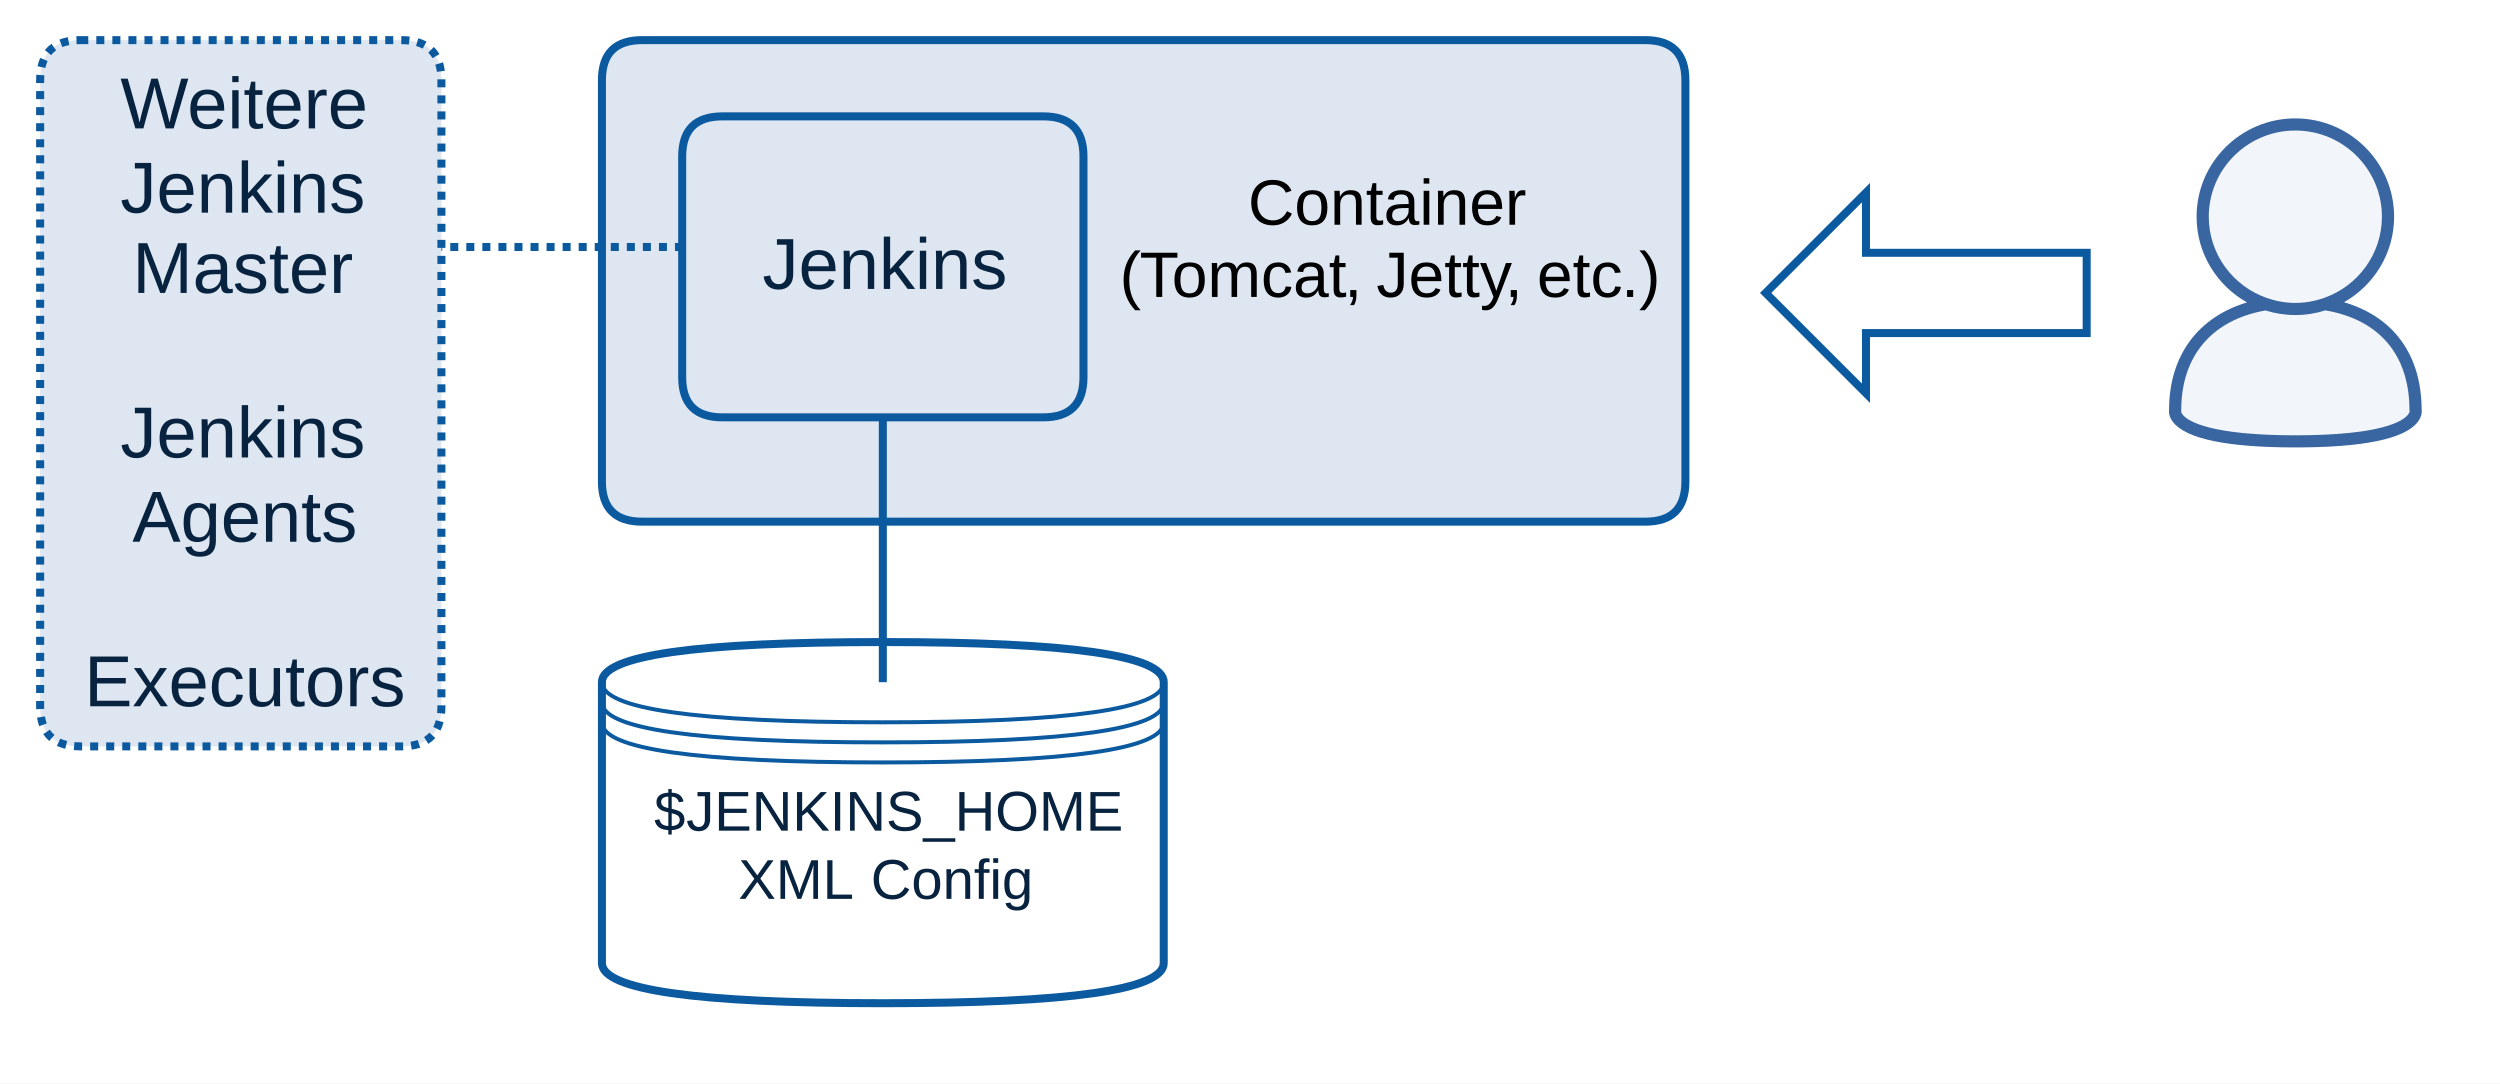
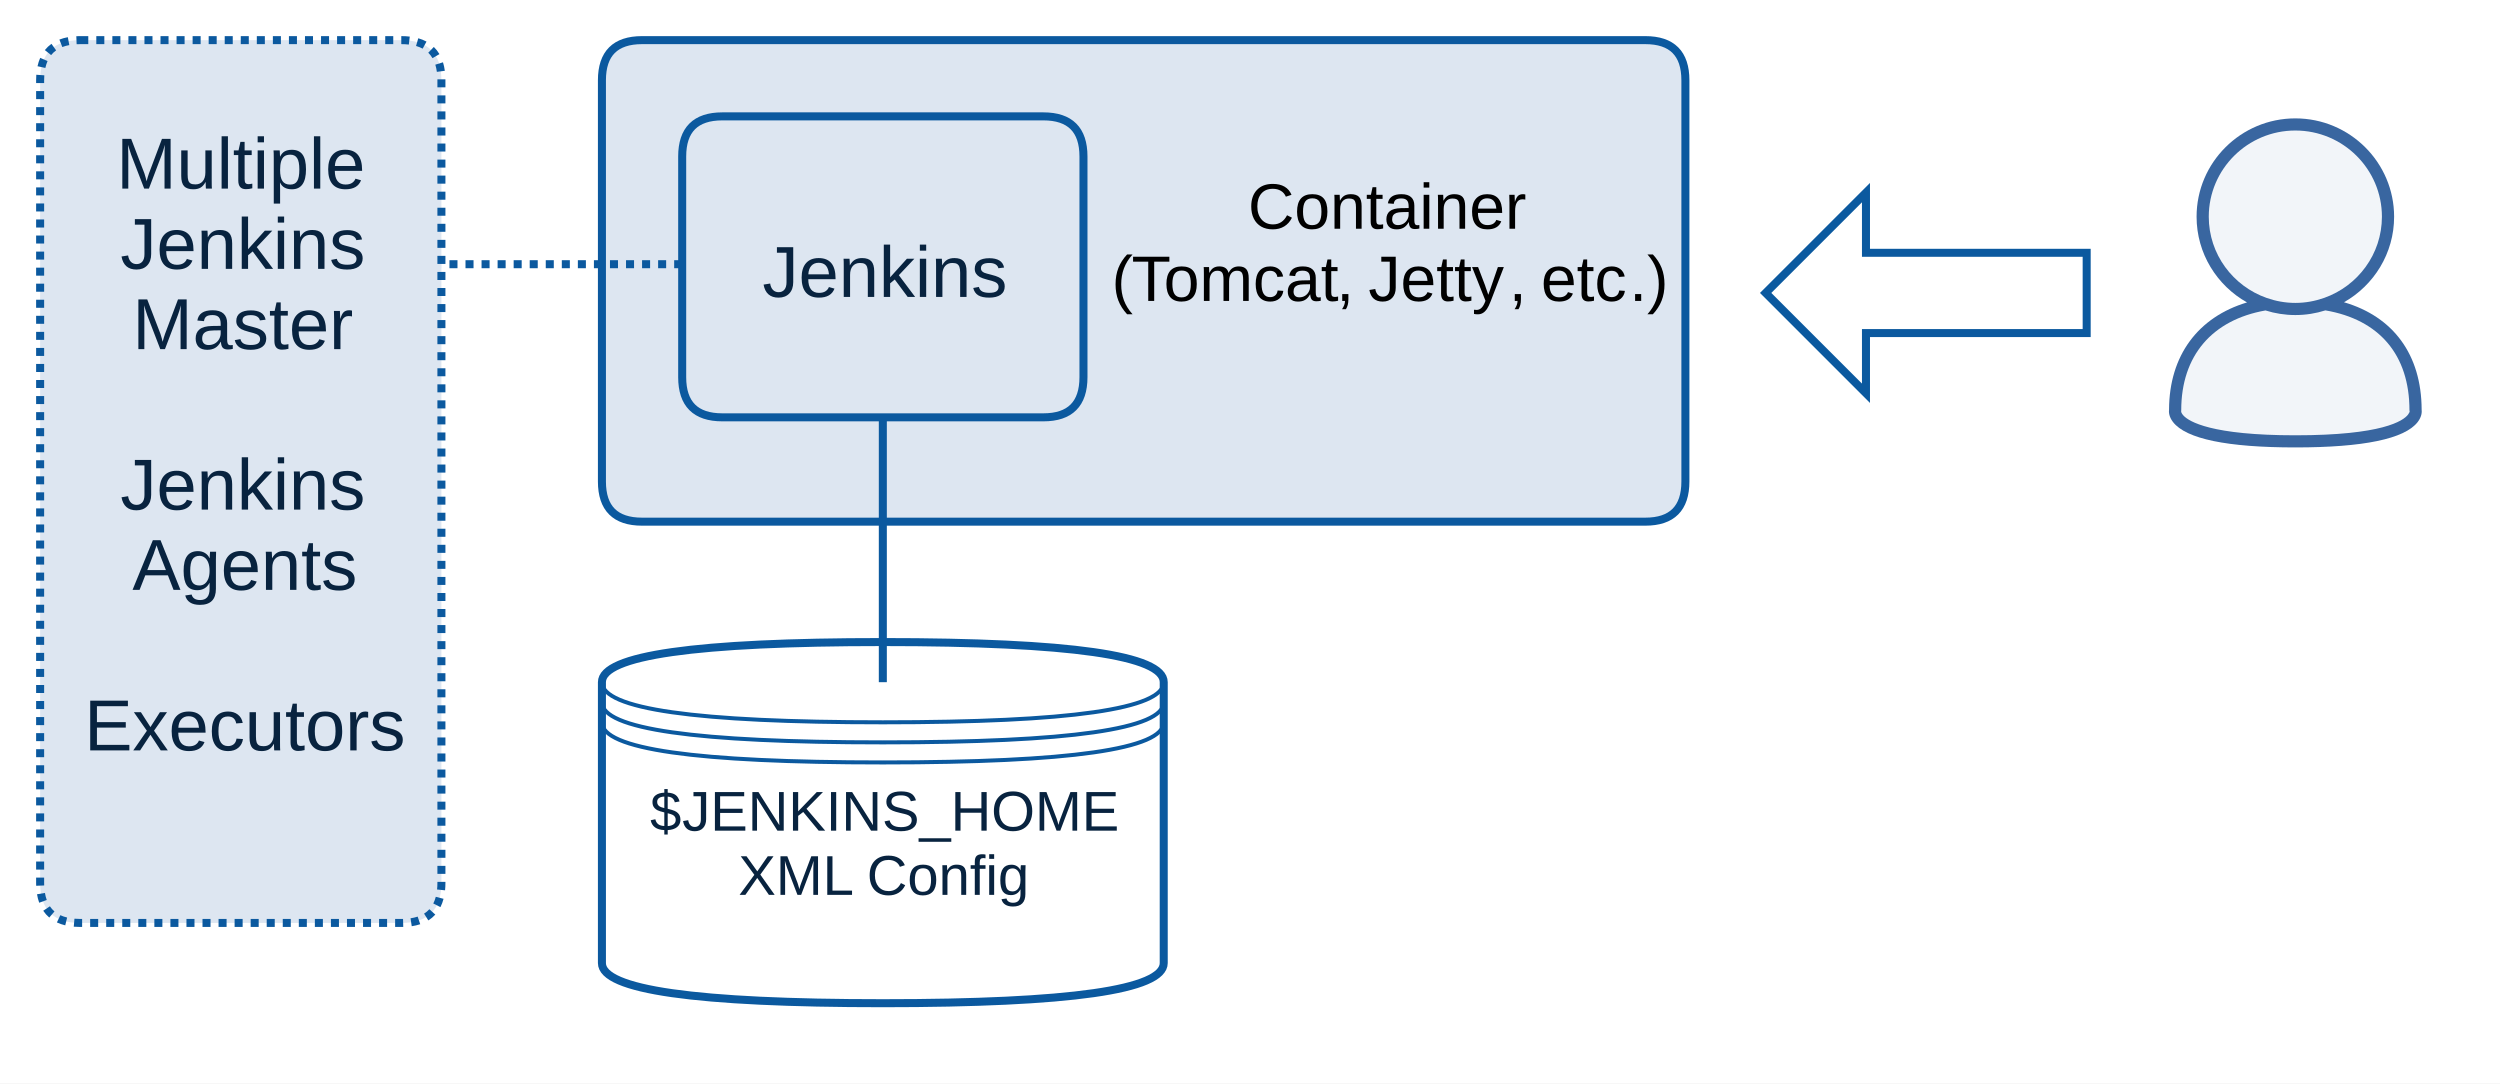
<svg xmlns="http://www.w3.org/2000/svg" xmlns:html="http://www.w3.org/1999/xhtml" version="1.1" width="623" height="270">
  <html:style />
  <defs />
  <g transform="translate(0,0)">
    <g>
      <rect fill="#FFFFFF" stroke="none" x="0" y="0" width="623" height="270" />
    </g>
    <g transform="translate(0,0) matrix(1,0,0,1,150,10)">
      <g>
        <g transform="translate(0,0) scale(2.7,1.2)">
          <g>
            <path fill="none" stroke="none" d="M 10 0 L 90 0 Q 100 0 100 10 L 100 90 Q 100 100 90 100 L 10 100 Q 0 100 0 90 L 0 10 Q 0 0 10 0 Z" />
            <g transform="scale(0.3703704,0.8333333)">
              <path fill="#DDE6F1" stroke="none" d="M 10 0 L 260 0 Q 270 0 270 10 L 270 110 Q 270 120 260 120 L 10 120 Q 0 120 0 110 L 0 10 Q 0 0 10 0 Z" />
              <path fill="none" stroke="#0B599F" d="M 10 0 M 10 0 L 260 0 Q 270 0 270 10 L 270 110 Q 270 120 260 120 L 10 120 Q 0 120 0 110 L 0 10 Q 0 0 10 0 Z" stroke-miterlimit="10" stroke-width="2" />
            </g>
          </g>
        </g>
      </g>
    </g>
    <g transform="translate(0.5,0.5) matrix(1,0,0,1,540,29)">
      <g>
        <g transform="translate(0,0) scale(1.012829,1.008362) translate(-0.0001780171,0)">
          <g>
            <g>
              <path fill="#3966A0" stroke="rgb(0,0,0)" d="M 62.176 71.979 C 62.134 58.362 55.184 48.994 43.067 45.44 C 50.425 41.258 55.403 33.353 55.403 24.302 C 55.402 10.901 44.501 0 31.101 0 C 17.702 0 6.8 10.901 6.8 24.302 C 6.8 33.385 11.812 41.314 19.212 45.484 C 7.176 49.108 0.07 58.58 0.026 71.98 C -0.045 72.514 -0.04 73.694 1 75.043 C 4.212 79.208 14.339 81.32 31.101 81.32 C 47.863 81.32 57.992 79.208 61.203 75.043 C 62.242 73.693 62.248 72.514 62.176 71.979 Z" stroke-opacity="0" stroke-miterlimit="10" />
            </g>
            <g>
              <path fill="#FFFFFF" stroke="rgb(0,0,0)" d="M 31.101 3 C 19.356 3 9.8 12.556 9.8 24.302 C 9.8 33.578 15.771 41.467 24.063 44.383 C 26.27 45.159 28.632 45.604 31.101 45.604 C 33.587 45.604 35.966 45.153 38.187 44.366 C 46.455 41.436 52.402 33.561 52.402 24.303 C 52.402 12.556 42.847 3 31.101 3 Z" opacity="0.93" stroke-opacity="0" stroke-miterlimit="10" />
            </g>
            <g>
              <path fill="#FFFFFF" stroke="rgb(0,0,0)" d="M 3.026 72.104 L 3.005 72.453 C 3.026 72.606 3.126 72.966 3.583 73.455 C 4.948 74.918 10.362 78.321 31.101 78.321 C 52.57 78.321 57.642 74.748 58.828 73.212 C 59.102 72.855 59.226 72.487 59.226 72.487 L 59.176 72.104 C 59.176 58.426 51.738 49.723 38.495 47.45 C 36.161 48.197 33.678 48.604 31.099 48.604 C 28.541 48.604 26.076 48.204 23.759 47.467 C 10.643 49.795 3.026 58.637 3.026 72.104 Z" opacity="0.93" stroke-opacity="0" stroke-miterlimit="10" />
            </g>
          </g>
        </g>
      </g>
    </g>
    <g transform="translate(0,0) matrix(1,0,0,1,150,170)">
      <g>
        <g transform="translate(0,0) scale(1.4,0.8)">
          <g>
            <g transform="scale(0.7142857,1.25)">
              <path fill="#FFFFFF" stroke="none" d="M 140 0 L 140 70 Q 140 80 70 80 Q 0 80 0 70 L 0 0 Q 0 -10 70 -10 Q 140 -10 140 0" />
              <path fill="none" stroke="#0B599F" d="M 140 0 M 140 0 L 140 70 Q 140 80 70 80 Q 0 80 0 70 L 0 0 Q 0 -10 70 -10 Q 140 -10 140 0" stroke-miterlimit="10" stroke-width="2" />
            </g>
          </g>
          <g>
            <g transform="scale(0.7142857,1.25)">
              <path fill="rgb(0,0,0)" stroke="none" d="M 0 0 Q 0 10 70 10 Q 140 10 140 0 M 0 5 Q 0 15 70 15 Q 140 15 140 5 M 0 10 Q 0 20 70 20 Q 140 20 140 10" fill-opacity="0" />
              <path fill="none" stroke="#0B599F" d="M 0 0 M 0 0 Q 0 10 70 10 Q 140 10 140 0 M 0 5 Q 0 15 70 15 Q 140 15 140 5 M 0 10 Q 0 20 70 20 Q 140 20 140 10" stroke-miterlimit="10" />
            </g>
          </g>
        </g>
      </g>
    </g>
    <g transform="matrix(1,0,0,1,161,194)">
-       <g transform="translate(172,102) matrix(1,0,0,1,0,0) translate(-172,-102)">
-         <g />
-       </g>
-       <g transform="translate(172,102) matrix(1,0,0,1,0,0) translate(-172,-102)">
-         <g />
-       </g>
-       <g transform="translate(172,102) matrix(1,0,0,1,0,0) translate(-172,-102)">
-         <g />
-       </g>
-       <g transform="translate(172,102) matrix(1,0,0,1,0,0) translate(-172,-102)">
-         <g />
-       </g>
-       <g transform="translate(172,102) matrix(1,0,0,1,0,0) translate(-172,-102)">
-         <g />
-         <text fill="rgb(8, 35, 63)" stroke="none" font-family="&quot;Arial&quot;" font-size="14px" font-style="normal" font-weight="normal" text-decoration="" line-height="16.5px" x="2" y="13">$</text>
-         <text fill="rgb(8, 35, 63)" stroke="none" font-family="&quot;Arial&quot;" font-size="14px" font-style="normal" font-weight="normal" text-decoration="" line-height="16.5px" x="10" y="13">JENKINS_HOME</text>
-       </g>
-       <g transform="translate(172,102) matrix(1,0,0,1,0,0) translate(-172,-102)">
-         <g />
-       </g>
-       <g transform="translate(172,102) matrix(1,0,0,1,0,0) translate(-172,-102)">
-         <g />
-       </g>
-       <g transform="translate(172,102) matrix(1,0,0,1,0,0) translate(-172,-102)">
-         <g />
-       </g>
-       <g transform="translate(172,102) matrix(1,0,0,1,0,0) translate(-172,-102)">
-         <g />
-         <text fill="rgb(8, 35, 63)" stroke="none" font-family="&quot;Arial&quot;" font-size="14px" font-style="normal" font-weight="normal" text-decoration="" line-height="16.5px" x="23" y="30">XML</text>
-         <text fill="rgb(8, 35, 63)" stroke="none" font-family="&quot;Arial&quot;" font-size="14px" font-style="normal" font-weight="normal" text-decoration="" line-height="16.5px" x="56" y="30">Config</text>
-       </g>
-       <g transform="translate(172,102) matrix(1,0,0,1,0,0) translate(-172,-102)">
+       <g transform="translate(72,64) matrix(1,0,0,1,0,0) translate(-72,-64)">
+         <g>
+           <rect fill="rgb(0,0,0)" stroke="none" x="0" y="0" width="119" height="33" fill-opacity="0" />
+         </g>
+       </g>
+       <g transform="translate(72,64) matrix(1,0,0,1,0,0) translate(-72,-64)">
+         <g>
+           <rect fill="rgb(0,0,0)" stroke="none" x="0" y="0" width="119" height="16" fill-opacity="0" />
+         </g>
+       </g>
+       <g transform="translate(72,64) matrix(1,0,0,1,0,0) translate(-72,-64)">
+         <g>
+           <rect fill="rgb(0,0,0)" stroke="none" x="1" y="0" width="117" height="14" fill-opacity="0" />
+         </g>
+       </g>
+       <g transform="translate(72,64) matrix(1,0,0,1,0,0) translate(-72,-64)">
+         <g>
+           <rect fill="rgb(0,0,0)" stroke="none" x="1" y="0" width="117" height="14" fill-opacity="0" />
+         </g>
+       </g>
+       <g transform="translate(72,64) matrix(1,0,0,1,0,0) translate(-72,-64)">
+         <g>
+           <rect fill="rgb(0,0,0)" stroke="none" x="1" y="0" width="117" height="15" fill-opacity="0" />
+         </g>
+         <text fill="rgb(8, 35, 63)" stroke="none" font-family="Arial" font-size="14px" font-style="normal" font-weight="normal" text-decoration="" line-height="16.5px" x="1" y="13">$</text>
+         <text fill="rgb(8, 35, 63)" stroke="none" font-family="Arial" font-size="14px" font-style="normal" font-weight="normal" text-decoration="" line-height="16.5px" x="9" y="13">JENKINS_HOME</text>
+       </g>
+       <g transform="translate(72,64) matrix(1,0,0,1,0,0) translate(-72,-64)">
+         <g>
+           <rect fill="rgb(0,0,0)" stroke="none" x="0" y="16" width="119" height="16" fill-opacity="0" />
+         </g>
+       </g>
+       <g transform="translate(72,64) matrix(1,0,0,1,0,0) translate(-72,-64)">
+         <g>
+           <rect fill="rgb(0,0,0)" stroke="none" x="23" y="16" width="74" height="14" fill-opacity="0" />
+         </g>
+       </g>
+       <g transform="translate(72,64) matrix(1,0,0,1,0,0) translate(-72,-64)">
+         <g>
+           <rect fill="rgb(0,0,0)" stroke="none" x="23" y="16" width="74" height="14" fill-opacity="0" />
+         </g>
+       </g>
+       <g transform="translate(72,64) matrix(1,0,0,1,0,0) translate(-72,-64)">
+         <g>
+           <rect fill="rgb(0,0,0)" stroke="none" x="23" y="16" width="74" height="15" fill-opacity="0" />
+         </g>
+         <text fill="rgb(8, 35, 63)" stroke="none" font-family="Arial" font-size="14px" font-style="normal" font-weight="normal" text-decoration="" line-height="16.5px" x="23" y="29">XML</text>
+         <text fill="rgb(8, 35, 63)" stroke="none" font-family="Arial" font-size="14px" font-style="normal" font-weight="normal" text-decoration="" line-height="16.5px" x="55" y="29">Config</text>
+       </g>
+       <g transform="translate(72,64) matrix(1,0,0,1,0,0) translate(-72,-64)">
        <g />
      </g>
    </g>
    <g transform="translate(0,0) matrix(1,0,0,1,170,29)">
      <g>
        <g transform="translate(0,0) scale(1,0.75)">
          <g>
            <path fill="none" stroke="none" d="M 10 0 L 90 0 Q 100 0 100 10 L 100 90 Q 100 100 90 100 L 10 100 Q 0 100 0 90 L 0 10 Q 0 0 10 0 Z" />
            <g transform="scale(1,1.333333)">
              <path fill="#DDE6F1" stroke="none" d="M 10 0 L 90 0 Q 100 0 100 10 L 100 65 Q 100 75 90 75 L 10 75 Q 0 75 0 65 L 0 10 Q 0 0 10 0 Z" />
              <path fill="none" stroke="#0B599F" d="M 10 0 M 10 0 L 90 0 Q 100 0 100 10 L 100 65 Q 100 75 90 75 L 10 75 Q 0 75 0 65 L 0 10 Q 0 0 10 0 Z" stroke-miterlimit="10" stroke-width="2" />
            </g>
          </g>
        </g>
      </g>
    </g>
-     <g transform="matrix(1,0,0,1,180,56)">
-       <g transform="translate(101,22) matrix(1,0,0,1,0,0) translate(-101,-22)">
+     <g transform="matrix(1,0,0,1,180,57)">
+       <g transform="translate(30,0) matrix(1,0,0,1,0,0) translate(-30,0)">
+         <g>
+           <rect fill="rgb(0,0,0)" stroke="none" x="0" y="0" width="81" height="20" fill-opacity="0" />
+         </g>
+       </g>
+       <g transform="translate(30,0) matrix(1,0,0,1,0,0) translate(-30,0)">
+         <g>
+           <rect fill="rgb(0,0,0)" stroke="none" x="0" y="0" width="81" height="20" fill-opacity="0" />
+         </g>
+       </g>
+       <g transform="translate(30,0) matrix(1,0,0,1,0,0) translate(-30,0)">
+         <g>
+           <rect fill="rgb(0,0,0)" stroke="none" x="10" y="0" width="61" height="14" fill-opacity="0" />
+         </g>
+       </g>
+       <g transform="translate(30,0) matrix(1,0,0,1,0,0) translate(-30,0)">
+         <g>
+           <rect fill="rgb(0,0,0)" stroke="none" x="10" y="0" width="61" height="14" fill-opacity="0" />
+         </g>
+       </g>
+       <g transform="translate(30,0) matrix(1,0,0,1,0,0) translate(-30,0)">
+         <g>
+           <rect fill="rgb(0,0,0)" stroke="none" x="10" y="0" width="61" height="20" fill-opacity="0" />
+         </g>
+         <text fill="rgb(8, 35, 63)" stroke="none" font-family="Arial" font-size="18px" font-style="normal" font-weight="normal" text-decoration="" line-height="20.5px" x="10" y="17">Jenkins</text>
+       </g>
+       <g transform="translate(30,0) matrix(1,0,0,1,0,0) translate(-30,0)">
        <g />
      </g>
-       <g transform="translate(101,22) matrix(1,0,0,1,0,0) translate(-101,-22)">
-         <g />
-       </g>
-       <g transform="translate(101,22) matrix(1,0,0,1,0,0) translate(-101,-22)">
-         <g />
-       </g>
-       <g transform="translate(101,22) matrix(1,0,0,1,0,0) translate(-101,-22)">
-         <g />
-       </g>
-       <g transform="translate(101,22) matrix(1,0,0,1,0,0) translate(-101,-22)">
-         <g />
-         <text fill="rgb(8, 35, 63)" stroke="none" font-family="&quot;Arial&quot;" font-size="18px" font-style="normal" font-weight="normal" text-decoration="" line-height="20.5px" x="10" y="16">Jenkins</text>
-       </g>
-       <g transform="translate(101,22) matrix(1,0,0,1,0,0) translate(-101,-22)">
-         <g />
-       </g>
-     </g>
-     <g transform="matrix(1,0,0,1,272,41)">
-       <g transform="translate(190,150) matrix(1,0,0,1,0,0) translate(-190,-150)">
-         <g />
-       </g>
-       <g transform="translate(190,150) matrix(1,0,0,1,0,0) translate(-190,-150)">
-         <g />
-       </g>
-       <g transform="translate(190,150) matrix(1,0,0,1,0,0) translate(-190,-150)">
-         <g />
-         <text fill="rgb(0, 0, 0)" stroke="none" font-family="&quot;Arial&quot;" font-size="16px" font-style="normal" font-weight="normal" text-decoration="" line-height="18.5px" x="39" y="15">Container</text>
-       </g>
-       <g transform="translate(190,150) matrix(1,0,0,1,0,0) translate(-190,-150)">
-         <g />
-       </g>
-       <g transform="translate(190,150) matrix(1,0,0,1,0,0) translate(-190,-150)">
-         <g />
-         <text fill="rgb(0, 0, 0)" stroke="none" font-family="&quot;Arial&quot;" font-size="16px" font-style="normal" font-weight="normal" text-decoration="" line-height="18.5px" x="7" y="33">(</text>
-         <text fill="rgb(0, 0, 0)" stroke="none" font-family="&quot;Arial&quot;" font-size="16px" font-style="normal" font-weight="normal" text-decoration="" line-height="18.5px" x="12" y="33">Tomcat</text>
-         <text fill="rgb(0, 0, 0)" stroke="none" font-family="&quot;Arial&quot;" font-size="16px" font-style="normal" font-weight="normal" text-decoration="" line-height="18.5px" x="63" y="33">,</text>
-         <text fill="rgb(0, 0, 0)" stroke="none" font-family="&quot;Arial&quot;" font-size="16px" font-style="normal" font-weight="normal" text-decoration="" line-height="18.5px" x="71" y="33">Jetty</text>
-         <text fill="rgb(0, 0, 0)" stroke="none" font-family="&quot;Arial&quot;" font-size="16px" font-style="normal" font-weight="normal" text-decoration="" line-height="18.5px" x="103" y="33">,</text>
-         <text fill="rgb(0, 0, 0)" stroke="none" font-family="&quot;Arial&quot;" font-size="16px" font-style="normal" font-weight="normal" text-decoration="" line-height="18.5px" x="111" y="33">etc</text>
-         <text fill="rgb(0, 0, 0)" stroke="none" font-family="&quot;Arial&quot;" font-size="16px" font-style="normal" font-weight="normal" text-decoration="" line-height="18.5px" x="132" y="33">.)</text>
-       </g>
-       <g transform="translate(190,150) matrix(1,0,0,1,0,0) translate(-190,-150)">
-         <g />
-       </g>
-       <g transform="translate(190,150) matrix(1,0,0,1,0,0) translate(-190,-150)">
-         <g />
-       </g>
-       <g transform="translate(190,150) matrix(1,0,0,1,0,0) translate(-190,-150)">
-         <g />
+     </g>
+     <g transform="matrix(1,0,0,1,272,42)">
+       <g transform="translate(188,144) matrix(1,0,0,1,0,0) translate(-188,-144)">
+         <g>
+           <rect fill="rgb(0,0,0)" stroke="none" x="0" y="0" width="147" height="51" fill-opacity="0" />
+         </g>
+       </g>
+       <g transform="translate(188,144) matrix(1,0,0,1,0,0) translate(-188,-144)">
+         <g>
+           <rect fill="rgb(0,0,0)" stroke="none" x="0" y="0" width="147" height="18" fill-opacity="0" />
+         </g>
+       </g>
+       <g transform="translate(188,144) matrix(1,0,0,1,0,0) translate(-188,-144)">
+         <g>
+           <rect fill="rgb(0,0,0)" stroke="none" x="39" y="0" width="69" height="18" fill-opacity="0" />
+         </g>
+         <text fill="rgb(0, 0, 0)" stroke="none" font-family="Arial" font-size="16px" font-style="normal" font-weight="normal" text-decoration="" line-height="18.5px" x="39" y="15">Container</text>
+       </g>
+       <g transform="translate(188,144) matrix(1,0,0,1,0,0) translate(-188,-144)">
+         <g>
+           <rect fill="rgb(0,0,0)" stroke="none" x="0" y="18" width="147" height="18" fill-opacity="0" />
+         </g>
+       </g>
+       <g transform="translate(188,144) matrix(1,0,0,1,0,0) translate(-188,-144)">
+         <g>
+           <rect fill="rgb(0,0,0)" stroke="none" x="5" y="18" width="138" height="18" fill-opacity="0" />
+         </g>
+         <text fill="rgb(0, 0, 0)" stroke="none" font-family="Arial" font-size="16px" font-style="normal" font-weight="normal" text-decoration="" line-height="18.5px" x="5" y="33">(</text>
+         <text fill="rgb(0, 0, 0)" stroke="none" font-family="Arial" font-size="16px" font-style="normal" font-weight="normal" text-decoration="" line-height="18.5px" x="10" y="33">Tomcat</text>
+         <text fill="rgb(0, 0, 0)" stroke="none" font-family="Arial" font-size="16px" font-style="normal" font-weight="normal" text-decoration="" line-height="18.5px" x="61" y="33">,</text>
+         <text fill="rgb(0, 0, 0)" stroke="none" font-family="Arial" font-size="16px" font-style="normal" font-weight="normal" text-decoration="" line-height="18.5px" x="69" y="33">Jetty</text>
+         <text fill="rgb(0, 0, 0)" stroke="none" font-family="Arial" font-size="16px" font-style="normal" font-weight="normal" text-decoration="" line-height="18.5px" x="104" y="33">,</text>
+         <text fill="rgb(0, 0, 0)" stroke="none" font-family="Arial" font-size="16px" font-style="normal" font-weight="normal" text-decoration="" line-height="18.5px" x="112" y="33">etc</text>
+         <text fill="rgb(0, 0, 0)" stroke="none" font-family="Arial" font-size="16px" font-style="normal" font-weight="normal" text-decoration="" line-height="18.5px" x="134" y="33">.)</text>
+       </g>
+       <g transform="translate(188,144) matrix(1,0,0,1,0,0) translate(-188,-144)">
+         <g>
+           <rect fill="rgb(0,0,0)" stroke="none" x="0" y="36" width="147" height="14" fill-opacity="0" />
+         </g>
+       </g>
+       <g transform="translate(188,144) matrix(1,0,0,1,0,0) translate(-188,-144)">
+         <g>
+           <rect fill="rgb(0,0,0)" stroke="none" x="72" y="36" width="4" height="14" fill-opacity="0" />
+         </g>
+       </g>
+       <g transform="translate(188,144) matrix(1,0,0,1,0,0) translate(-188,-144)">
+         <g>
+           <rect fill="rgb(0,0,0)" stroke="none" x="72" y="36" width="4" height="14" fill-opacity="0" />
+         </g>
      </g>
    </g>
    <g transform="translate(0,0) matrix(1,0,0,1,440,48)">
      <g>
        <g transform="translate(0,0) scale(0.8,0.5)">
          <g>
            <g transform="scale(1.25,2)">
              <path fill="#FFFFFF" stroke="none" d="M 0 25 L 25 0 L 25 15 L 80 15 L 80 35 L 25 35 L 25 50 L 0 25 Z" />
              <path fill="none" stroke="#0B599F" d="M 0 25 M 0 25 L 25 0 L 25 15 L 80 15 L 80 35 L 25 35 L 25 50 L 0 25 Z" stroke-miterlimit="10" stroke-width="2" />
            </g>
          </g>
        </g>
      </g>
    </g>
    <g transform="matrix(1,0,0,1,215.5,99.5)">
      <g transform="translate(0,0)">
        <g transform="translate(-219,-103) translate(3.5,3.5) matrix(1,0,0,1,0,0)">
          <g>
            <path fill="none" stroke="#0B599F" d="M 220 104 L 220 170" stroke-miterlimit="10" stroke-width="2" />
          </g>
        </g>
      </g>
    </g>
    <g transform="translate(0,0) matrix(1,0,0,1,10,10)">
      <g>
-         <g transform="translate(0,0) scale(1,1.76)">
+         <g transform="translate(0,0) scale(1,2.2)">
          <g>
            <path fill="none" stroke="none" d="M 10 0 L 90 0 Q 100 0 100 10 L 100 90 Q 100 100 90 100 L 10 100 Q 0 100 0 90 L 0 10 Q 0 0 10 0 Z" />
-             <g transform="scale(1,0.5681818)">
-               <path fill="#DDE6F1" stroke="none" d="M 10 0 L 90 0 Q 100 0 100 10 L 100 166 Q 100 176 90 176 L 10 176 Q 0 176 0 166 L 0 10 Q 0 0 10 0 Z" />
-               <path fill="none" stroke="#0B599F" d="M 10 0 M 10 0 L 12 0 M 12 0 M 14 0 L 16 0 M 16 0 M 18 0 L 20 0 M 20 0 M 22 0 L 24 0 M 24 0 M 26 0 L 28 0 M 28 0 M 30 0 L 32 0 M 32 0 M 34 0 L 36 0 M 36 0 M 38 0 L 40 0 M 40 0 M 42 0 L 44 0 M 44 0 M 46 0 L 48 0 M 48 0 M 50 0 L 52 0 M 52 0 M 54 0 L 56 0 M 56 0 M 58 0 L 60 0 M 60 0 M 62 0 L 64 0 M 64 0 M 66 0 L 68 0 M 68 0 M 70 0 L 72 0 M 72 0 M 74 0 L 76 0 M 76 0 M 78 0 L 80 0 M 80 0 M 82 0 L 84 0 M 84 0 M 86 0 L 88 0 M 88 0 M 90 0 L 90 0 Q 91.053 0 91.996 0.111 M 91.996 0.111 M 93.956 0.495 Q 94.966 0.785 95.807 1.242 M 95.807 1.242 M 97.417 2.419 Q 98.128 3.107 98.644 3.99 M 98.644 3.99 M 99.438 5.821 Q 99.72 6.727 99.86 7.774 M 99.86 7.774 M 99.999 9.768 Q 100 9.883 100 10 L 100 11.768 M 100 11.768 M 100 13.768 L 100 15.768 M 100 15.768 M 100 17.768 L 100 19.768 M 100 19.768 M 100 21.768 L 100 23.768 M 100 23.768 M 100 25.768 L 100 27.768 M 100 27.768 M 100 29.768 L 100 31.768 M 100 31.768 M 100 33.768 L 100 35.768 M 100 35.768 M 100 37.768 L 100 39.768 M 100 39.768 M 100 41.768 L 100 43.768 M 100 43.768 M 100 45.768 L 100 47.768 M 100 47.768 M 100 49.768 L 100 51.768 M 100 51.768 M 100 53.768 L 100 55.768 M 100 55.768 M 100 57.768 L 100 59.768 M 100 59.768 M 100 61.768 L 100 63.768 M 100 63.768 M 100 65.768 L 100 67.768 M 100 67.768 M 100 69.768 L 100 71.768 M 100 71.768 M 100 73.768 L 100 75.768 M 100 75.768 M 100 77.768 L 100 79.768 M 100 79.768 M 100 81.768 L 100 83.768 M 100 83.768 M 100 85.768 L 100 87.768 M 100 87.768 M 100 89.768 L 100 91.768 M 100 91.768 M 100 93.768 L 100 95.768 M 100 95.768 M 100 97.768 L 100 99.768 M 100 99.768 M 100 101.768 L 100 103.768 M 100 103.768 M 100 105.768 L 100 107.768 M 100 107.768 M 100 109.768 L 100 111.768 M 100 111.768 M 100 113.768 L 100 115.768 M 100 115.768 M 100 117.768 L 100 119.768 M 100 119.768 M 100 121.768 L 100 123.768 M 100 123.768 M 100 125.768 L 100 127.768 M 100 127.768 M 100 129.768 L 100 131.768 M 100 131.768 M 100 133.768 L 100 135.768 M 100 135.768 M 100 137.768 L 100 139.768 M 100 139.768 M 100 141.768 L 100 143.768 M 100 143.768 M 100 145.768 L 100 147.768 M 100 147.768 M 100 149.768 L 100 151.768 M 100 151.768 M 100 153.768 L 100 155.768 M 100 155.768 M 100 157.768 L 100 159.768 M 100 159.768 M 100 161.768 L 100 163.768 M 100 163.768 M 100 165.768 L 100 166 Q 100 166.925 99.914 167.765 M 99.914 167.765 M 99.566 169.732 Q 99.298 170.75 98.866 171.602 M 98.866 171.602 M 97.74 173.248 Q 97.073 173.984 96.208 174.524 M 96.208 174.524 M 94.4 175.367 Q 93.5 175.669 92.456 175.827 M 92.456 175.827 M 90.464 175.994 Q 90.235 176 90 176 L 88.465 176 M 88.465 176 M 86.465 176 L 84.465 176 M 84.465 176 M 82.465 176 L 80.465 176 M 80.465 176 M 78.465 176 L 76.465 176 M 76.465 176 M 74.465 176 L 72.465 176 M 72.465 176 M 70.465 176 L 68.465 176 M 68.465 176 M 66.465 176 L 64.465 176 M 64.465 176 M 62.465 176 L 60.465 176 M 60.465 176 M 58.465 176 L 56.465 176 M 56.465 176 M 54.465 176 L 52.465 176 M 52.465 176 M 50.465 176 L 48.465 176 M 48.465 176 M 46.465 176 L 44.465 176 M 44.465 176 M 42.465 176 L 40.465 176 M 40.465 176 M 38.465 176 L 36.465 176 M 36.465 176 M 34.465 176 L 32.465 176 M 32.465 176 M 30.465 176 L 28.465 176 M 28.465 176 M 26.465 176 L 24.465 176 M 24.465 176 M 22.465 176 L 20.465 176 M 20.465 176 M 18.465 176 L 16.465 176 M 16.465 176 M 14.465 176 L 12.465 176 M 12.465 176 M 10.465 176 L 10 176 Q 9.201 176 8.466 175.936 M 8.466 175.936 M 6.493 175.623 Q 5.469 175.376 4.607 174.968 M 4.607 174.968 M 2.927 173.893 Q 2.166 173.247 1.602 172.404 M 1.602 172.404 M 0.71 170.619 Q 0.386 169.726 0.21 168.685 M 0.21 168.685 M 0.013 166.697 Q 0 166.355 0 166 L 0 164.697 M 0 164.697 M 0 162.697 L 0 160.697 M 0 160.697 M 0 158.697 L 0 156.697 M 0 156.697 M 0 154.697 L 0 152.697 M 0 152.697 M 0 150.697 L 0 148.697 M 0 148.697 M 0 146.697 L 0 144.697 M 0 144.697 M 0 142.697 L 0 140.697 M 0 140.697 M 0 138.697 L 0 136.697 M 0 136.697 M 0 134.697 L 0 132.697 M 0 132.697 M 0 130.697 L 0 128.697 M 0 128.697 M 0 126.697 L 0 124.697 M 0 124.697 M 0 122.697 L 0 120.697 M 0 120.697 M 0 118.697 L 0 116.697 M 0 116.697 M 0 114.697 L 0 112.697 M 0 112.697 M 0 110.697 L 0 108.697 M 0 108.697 M 0 106.697 L 0 104.697 M 0 104.697 M 0 102.697 L 0 100.697 M 0 100.697 M 0 98.697 L 0 96.697 M 0 96.697 M 0 94.697 L 0 92.697 M 0 92.697 M 0 90.697 L 0 88.697 M 0 88.697 M 0 86.697 L 0 84.697 M 0 84.697 M 0 82.697 L 0 80.697 M 0 80.697 M 0 78.697 L 0 76.697 M 0 76.697 M 0 74.697 L 0 72.697 M 0 72.697 M 0 70.697 L 0 68.697 M 0 68.697 M 0 66.697 L 0 64.697 M 0 64.697 M 0 62.697 L 0 60.697 M 0 60.697 M 0 58.697 L 0 56.697 M 0 56.697 M 0 54.697 L 0 52.697 M 0 52.697 M 0 50.697 L 0 48.697 M 0 48.697 M 0 46.697 L 0 44.697 M 0 44.697 M 0 42.697 L 0 40.697 M 0 40.697 M 0 38.697 L 0 36.697 M 0 36.697 M 0 34.697 L 0 32.697 M 0 32.697 M 0 30.697 L 0 28.697 M 0 28.697 M 0 26.697 L 0 24.697 M 0 24.697 M 0 22.697 L 0 20.697 M 0 20.697 M 0 18.697 L 0 16.697 M 0 16.697 M 0 14.697 L 0 12.697 M 0 12.697 M 0 10.697 L 0 10 Q 0 9.326 0.045 8.698 M 0.045 8.698 M 0.325 6.719 Q 0.551 5.69 0.936 4.818 M 0.936 4.818 M 1.959 3.106 Q 2.583 2.321 3.405 1.734 M 3.405 1.734 M 5.164 0.792 Q 6.049 0.445 7.086 0.25 M 7.086 0.25 M 9.071 0.023 Q 9.524 0 10 0 Z" stroke-miterlimit="10" stroke-width="2" />
-             </g>
-           </g>
-         </g>
-       </g>
-     </g>
-     <g transform="matrix(1,0,0,1,20,16)">
-       <g transform="translate(262,1274) matrix(1,0,0,1,0,0) translate(-262,-1274)">
+             <g transform="scale(1,0.4545455)">
+               <path fill="#DDE6F1" stroke="none" d="M 10 0 L 90 0 Q 100 0 100 10 L 100 210 Q 100 220 90 220 L 10 220 Q 0 220 0 210 L 0 10 Q 0 0 10 0 Z" />
+               <path fill="none" stroke="#0B599F" d="M 10 0 M 10 0 L 12 0 M 12 0 M 14 0 L 16 0 M 16 0 M 18 0 L 20 0 M 20 0 M 22 0 L 24 0 M 24 0 M 26 0 L 28 0 M 28 0 M 30 0 L 32 0 M 32 0 M 34 0 L 36 0 M 36 0 M 38 0 L 40 0 M 40 0 M 42 0 L 44 0 M 44 0 M 46 0 L 48 0 M 48 0 M 50 0 L 52 0 M 52 0 M 54 0 L 56 0 M 56 0 M 58 0 L 60 0 M 60 0 M 62 0 L 64 0 M 64 0 M 66 0 L 68 0 M 68 0 M 70 0 L 72 0 M 72 0 M 74 0 L 76 0 M 76 0 M 78 0 L 80 0 M 80 0 M 82 0 L 84 0 M 84 0 M 86 0 L 88 0 M 88 0 M 90 0 L 90 0 Q 91.053 0 91.996 0.111 M 91.996 0.111 M 93.956 0.495 Q 94.966 0.785 95.807 1.242 M 95.807 1.242 M 97.417 2.419 Q 98.128 3.107 98.644 3.99 M 98.644 3.99 M 99.438 5.821 Q 99.72 6.727 99.86 7.774 M 99.86 7.774 M 99.999 9.768 Q 100 9.883 100 10 L 100 11.768 M 100 11.768 M 100 13.768 L 100 15.768 M 100 15.768 M 100 17.768 L 100 19.768 M 100 19.768 M 100 21.768 L 100 23.768 M 100 23.768 M 100 25.768 L 100 27.768 M 100 27.768 M 100 29.768 L 100 31.768 M 100 31.768 M 100 33.768 L 100 35.768 M 100 35.768 M 100 37.768 L 100 39.768 M 100 39.768 M 100 41.768 L 100 43.768 M 100 43.768 M 100 45.768 L 100 47.768 M 100 47.768 M 100 49.768 L 100 51.768 M 100 51.768 M 100 53.768 L 100 55.768 M 100 55.768 M 100 57.768 L 100 59.768 M 100 59.768 M 100 61.768 L 100 63.768 M 100 63.768 M 100 65.768 L 100 67.768 M 100 67.768 M 100 69.768 L 100 71.768 M 100 71.768 M 100 73.768 L 100 75.768 M 100 75.768 M 100 77.768 L 100 79.768 M 100 79.768 M 100 81.768 L 100 83.768 M 100 83.768 M 100 85.768 L 100 87.768 M 100 87.768 M 100 89.768 L 100 91.768 M 100 91.768 M 100 93.768 L 100 95.768 M 100 95.768 M 100 97.768 L 100 99.768 M 100 99.768 M 100 101.768 L 100 103.768 M 100 103.768 M 100 105.768 L 100 107.768 M 100 107.768 M 100 109.768 L 100 111.768 M 100 111.768 M 100 113.768 L 100 115.768 M 100 115.768 M 100 117.768 L 100 119.768 M 100 119.768 M 100 121.768 L 100 123.768 M 100 123.768 M 100 125.768 L 100 127.768 M 100 127.768 M 100 129.768 L 100 131.768 M 100 131.768 M 100 133.768 L 100 135.768 M 100 135.768 M 100 137.768 L 100 139.768 M 100 139.768 M 100 141.768 L 100 143.768 M 100 143.768 M 100 145.768 L 100 147.768 M 100 147.768 M 100 149.768 L 100 151.768 M 100 151.768 M 100 153.768 L 100 155.768 M 100 155.768 M 100 157.768 L 100 159.768 M 100 159.768 M 100 161.768 L 100 163.768 M 100 163.768 M 100 165.768 L 100 167.768 M 100 167.768 M 100 169.768 L 100 171.768 M 100 171.768 M 100 173.768 L 100 175.768 M 100 175.768 M 100 177.768 L 100 179.768 M 100 179.768 M 100 181.768 L 100 183.768 M 100 183.768 M 100 185.768 L 100 187.768 M 100 187.768 M 100 189.768 L 100 191.768 M 100 191.768 M 100 193.768 L 100 195.768 M 100 195.768 M 100 197.768 L 100 199.768 M 100 199.768 M 100 201.768 L 100 203.768 M 100 203.768 M 100 205.768 L 100 207.768 M 100 207.768 M 100 209.768 L 100 210 Q 100 210.925 99.914 211.765 M 99.914 211.765 M 99.566 213.732 Q 99.298 214.75 98.866 215.602 M 98.866 215.602 M 97.74 217.248 Q 97.073 217.984 96.208 218.524 M 96.208 218.524 M 94.4 219.367 Q 93.5 219.669 92.456 219.827 M 92.456 219.827 M 90.464 219.994 Q 90.235 220 90 220 L 88.465 220 M 88.465 220 M 86.465 220 L 84.465 220 M 84.465 220 M 82.465 220 L 80.465 220 M 80.465 220 M 78.465 220 L 76.465 220 M 76.465 220 M 74.465 220 L 72.465 220 M 72.465 220 M 70.465 220 L 68.465 220 M 68.465 220 M 66.465 220 L 64.465 220 M 64.465 220 M 62.465 220 L 60.465 220 M 60.465 220 M 58.465 220 L 56.465 220 M 56.465 220 M 54.465 220 L 52.465 220 M 52.465 220 M 50.465 220 L 48.465 220 M 48.465 220 M 46.465 220 L 44.465 220 M 44.465 220 M 42.465 220 L 40.465 220 M 40.465 220 M 38.465 220 L 36.465 220 M 36.465 220 M 34.465 220 L 32.465 220 M 32.465 220 M 30.465 220 L 28.465 220 M 28.465 220 M 26.465 220 L 24.465 220 M 24.465 220 M 22.465 220 L 20.465 220 M 20.465 220 M 18.465 220 L 16.465 220 M 16.465 220 M 14.465 220 L 12.465 220 M 12.465 220 M 10.465 220 L 10 220 Q 9.201 220 8.466 219.936 M 8.466 219.936 M 6.493 219.623 Q 5.469 219.376 4.607 218.968 M 4.607 218.968 M 2.927 217.893 Q 2.166 217.247 1.602 216.404 M 1.602 216.404 M 0.71 214.619 Q 0.386 213.726 0.21 212.685 M 0.21 212.685 M 0.013 210.697 Q 0 210.355 0 210 L 0 208.697 M 0 208.697 M 0 206.697 L 0 204.697 M 0 204.697 M 0 202.697 L 0 200.697 M 0 200.697 M 0 198.697 L 0 196.697 M 0 196.697 M 0 194.697 L 0 192.697 M 0 192.697 M 0 190.697 L 0 188.697 M 0 188.697 M 0 186.697 L 0 184.697 M 0 184.697 M 0 182.697 L 0 180.697 M 0 180.697 M 0 178.697 L 0 176.697 M 0 176.697 M 0 174.697 L 0 172.697 M 0 172.697 M 0 170.697 L 0 168.697 M 0 168.697 M 0 166.697 L 0 164.697 M 0 164.697 M 0 162.697 L 0 160.697 M 0 160.697 M 0 158.697 L 0 156.697 M 0 156.697 M 0 154.697 L 0 152.697 M 0 152.697 M 0 150.697 L 0 148.697 M 0 148.697 M 0 146.697 L 0 144.697 M 0 144.697 M 0 142.697 L 0 140.697 M 0 140.697 M 0 138.697 L 0 136.697 M 0 136.697 M 0 134.697 L 0 132.697 M 0 132.697 M 0 130.697 L 0 128.697 M 0 128.697 M 0 126.697 L 0 124.697 M 0 124.697 M 0 122.697 L 0 120.697 M 0 120.697 M 0 118.697 L 0 116.697 M 0 116.697 M 0 114.697 L 0 112.697 M 0 112.697 M 0 110.697 L 0 108.697 M 0 108.697 M 0 106.697 L 0 104.697 M 0 104.697 M 0 102.697 L 0 100.697 M 0 100.697 M 0 98.697 L 0 96.697 M 0 96.697 M 0 94.697 L 0 92.697 M 0 92.697 M 0 90.697 L 0 88.697 M 0 88.697 M 0 86.697 L 0 84.697 M 0 84.697 M 0 82.697 L 0 80.697 M 0 80.697 M 0 78.697 L 0 76.697 M 0 76.697 M 0 74.697 L 0 72.697 M 0 72.697 M 0 70.697 L 0 68.697 M 0 68.697 M 0 66.697 L 0 64.697 M 0 64.697 M 0 62.697 L 0 60.697 M 0 60.697 M 0 58.697 L 0 56.697 M 0 56.697 M 0 54.697 L 0 52.697 M 0 52.697 M 0 50.697 L 0 48.697 M 0 48.697 M 0 46.697 L 0 44.697 M 0 44.697 M 0 42.697 L 0 40.697 M 0 40.697 M 0 38.697 L 0 36.697 M 0 36.697 M 0 34.697 L 0 32.697 M 0 32.697 M 0 30.697 L 0 28.697 M 0 28.697 M 0 26.697 L 0 24.697 M 0 24.697 M 0 22.697 L 0 20.697 M 0 20.697 M 0 18.697 L 0 16.697 M 0 16.697 M 0 14.697 L 0 12.697 M 0 12.697 M 0 10.697 L 0 10 Q 0 9.326 0.045 8.698 M 0.045 8.698 M 0.325 6.719 Q 0.551 5.69 0.936 4.818 M 0.936 4.818 M 1.959 3.106 Q 2.583 2.321 3.405 1.734 M 3.405 1.734 M 5.164 0.792 Q 6.049 0.445 7.086 0.25 M 7.086 0.25 M 9.071 0.023 Q 9.524 0 10 0 Z" stroke-miterlimit="10" stroke-width="2" />
+             </g>
+           </g>
+         </g>
+       </g>
+     </g>
+     <g transform="matrix(1,0,0,1,20,30)">
+       <g transform="translate(192,1200) matrix(1,0,0,1,0,0) translate(-192,-1200)">
+         <g>
+           <rect fill="rgb(0,0,0)" stroke="none" x="0" y="0" width="81" height="180" fill-opacity="0" />
+         </g>
+       </g>
+       <g transform="translate(192,1200) matrix(1,0,0,1,0,0) translate(-192,-1200)">
+         <g>
+           <rect fill="rgb(0,0,0)" stroke="none" x="0" y="0" width="81" height="60" fill-opacity="0" />
+         </g>
+       </g>
+       <g transform="translate(192,1200) matrix(1,0,0,1,0,0) translate(-192,-1200)">
+         <g>
+           <rect fill="rgb(0,0,0)" stroke="none" x="9" y="0" width="63" height="60" fill-opacity="0" />
+         </g>
+       </g>
+       <g transform="translate(192,1200) matrix(1,0,0,1,0,0) translate(-192,-1200)">
+         <g>
+           <rect fill="rgb(0,0,0)" stroke="none" x="9" y="0" width="63" height="60" fill-opacity="0" />
+         </g>
+         <text fill="rgb(8, 35, 63)" stroke="none" font-family="Arial" font-size="18px" font-style="normal" font-weight="normal" text-decoration="" line-height="20.5px" x="9" y="17">Multiple</text>
+         <text fill="rgb(8, 35, 63)" stroke="none" font-family="Arial" font-size="18px" font-style="normal" font-weight="normal" text-decoration="" line-height="20.5px" x="10" y="37">Jenkins</text>
+         <text fill="rgb(8, 35, 63)" stroke="none" font-family="Arial" font-size="18px" font-style="normal" font-weight="normal" text-decoration="" line-height="20.5px" x="13" y="57">Master</text>
+       </g>
+       <g transform="translate(192,1200) matrix(1,0,0,1,0,0) translate(-192,-1200)">
        <g />
      </g>
-       <g transform="translate(262,1274) matrix(1,0,0,1,0,0) translate(-262,-1274)">
-         <g />
-       </g>
-       <g transform="translate(262,1274) matrix(1,0,0,1,0,0) translate(-262,-1274)">
-         <g />
-       </g>
-       <g transform="translate(262,1274) matrix(1,0,0,1,0,0) translate(-262,-1274)">
-         <g />
-         <text fill="rgb(8, 35, 63)" stroke="none" font-family="&quot;Arial&quot;" font-size="18px" font-style="normal" font-weight="normal" text-decoration="" line-height="20.5px" x="10" y="16">Weitere</text>
-         <text fill="rgb(8, 35, 63)" stroke="none" font-family="&quot;Arial&quot;" font-size="18px" font-style="normal" font-weight="normal" text-decoration="" line-height="20.5px" x="10" y="37">Jenkins</text>
-         <text fill="rgb(8, 35, 63)" stroke="none" font-family="&quot;Arial&quot;" font-size="18px" font-style="normal" font-weight="normal" text-decoration="" line-height="20.5px" x="13" y="57">Master</text>
-       </g>
-       <g transform="translate(262,1274) matrix(1,0,0,1,0,0) translate(-262,-1274)">
-         <g />
-       </g>
-       <g transform="translate(262,1274) matrix(1,0,0,1,0,0) translate(-262,-1274)">
-         <g />
-       </g>
-       <g transform="translate(262,1274) matrix(1,0,0,1,0,0) translate(-262,-1274)">
-         <g />
-       </g>
-       <g transform="translate(262,1274) matrix(1,0,0,1,0,0) translate(-262,-1274)">
-         <g />
-       </g>
-       <g transform="translate(262,1274) matrix(1,0,0,1,0,0) translate(-262,-1274)">
-         <g />
-       </g>
-       <g transform="translate(262,1274) matrix(1,0,0,1,0,0) translate(-262,-1274)">
-         <g />
-       </g>
-       <g transform="translate(262,1274) matrix(1,0,0,1,0,0) translate(-262,-1274)">
-         <g />
-         <text fill="rgb(8, 35, 63)" stroke="none" font-family="&quot;Arial&quot;" font-size="18px" font-style="normal" font-weight="normal" text-decoration="" line-height="20.5px" x="10" y="98">Jenkins</text>
-         <text fill="rgb(8, 35, 63)" stroke="none" font-family="&quot;Arial&quot;" font-size="18px" font-style="normal" font-weight="normal" text-decoration="" line-height="20.5px" x="13" y="119">Agents</text>
-       </g>
-       <g transform="translate(262,1274) matrix(1,0,0,1,0,0) translate(-262,-1274)">
-         <g />
-       </g>
-       <g transform="translate(262,1274) matrix(1,0,0,1,0,0) translate(-262,-1274)">
-         <g />
-       </g>
-       <g transform="translate(262,1274) matrix(1,0,0,1,0,0) translate(-262,-1274)">
-         <g />
-       </g>
-       <g transform="translate(262,1274) matrix(1,0,0,1,0,0) translate(-262,-1274)">
-         <g />
-       </g>
-       <g transform="translate(262,1274) matrix(1,0,0,1,0,0) translate(-262,-1274)">
-         <g />
-       </g>
-       <g transform="translate(262,1274) matrix(1,0,0,1,0,0) translate(-262,-1274)">
-         <g />
-         <text fill="rgb(8, 35, 63)" stroke="none" font-family="&quot;Arial&quot;" font-size="18px" font-style="normal" font-weight="normal" text-decoration="" line-height="20.5px" x="1" y="160">Executors</text>
-       </g>
-     </g>
-     <g transform="matrix(1,0,0,1,105.5,57.04921)">
+       <g transform="translate(192,1200) matrix(1,0,0,1,0,0) translate(-192,-1200)">
+         <g>
+           <rect fill="rgb(0,0,0)" stroke="none" x="0" y="60" width="81" height="20" fill-opacity="0" />
+         </g>
+       </g>
+       <g transform="translate(192,1200) matrix(1,0,0,1,0,0) translate(-192,-1200)">
+         <g>
+           <rect fill="rgb(0,0,0)" stroke="none" x="38" y="60" width="5" height="20" fill-opacity="0" />
+         </g>
+       </g>
+       <g transform="translate(192,1200) matrix(1,0,0,1,0,0) translate(-192,-1200)">
+         <g>
+           <rect fill="rgb(0,0,0)" stroke="none" x="38" y="60" width="5" height="20" fill-opacity="0" />
+         </g>
+       </g>
+       <g transform="translate(192,1200) matrix(1,0,0,1,0,0) translate(-192,-1200)">
+         <g>
+           <rect fill="rgb(0,0,0)" stroke="none" x="0" y="80" width="81" height="40" fill-opacity="0" />
+         </g>
+       </g>
+       <g transform="translate(192,1200) matrix(1,0,0,1,0,0) translate(-192,-1200)">
+         <g>
+           <rect fill="rgb(0,0,0)" stroke="none" x="10" y="80" width="61" height="40" fill-opacity="0" />
+         </g>
+       </g>
+       <g transform="translate(192,1200) matrix(1,0,0,1,0,0) translate(-192,-1200)">
+         <g>
+           <rect fill="rgb(0,0,0)" stroke="none" x="10" y="80" width="61" height="40" fill-opacity="0" />
+         </g>
+         <text fill="rgb(8, 35, 63)" stroke="none" font-family="Arial" font-size="18px" font-style="normal" font-weight="normal" text-decoration="" line-height="20.5px" x="10" y="97">Jenkins</text>
+         <text fill="rgb(8, 35, 63)" stroke="none" font-family="Arial" font-size="18px" font-style="normal" font-weight="normal" text-decoration="" line-height="20.5px" x="13" y="117">Agents</text>
+       </g>
+       <g transform="translate(192,1200) matrix(1,0,0,1,0,0) translate(-192,-1200)">
+         <g>
+           <rect fill="rgb(0,0,0)" stroke="none" x="0" y="120" width="81" height="20" fill-opacity="0" />
+         </g>
+       </g>
+       <g transform="translate(192,1200) matrix(1,0,0,1,0,0) translate(-192,-1200)">
+         <g>
+           <rect fill="rgb(0,0,0)" stroke="none" x="38" y="120" width="5" height="20" fill-opacity="0" />
+         </g>
+       </g>
+       <g transform="translate(192,1200) matrix(1,0,0,1,0,0) translate(-192,-1200)">
+         <g>
+           <rect fill="rgb(0,0,0)" stroke="none" x="38" y="120" width="5" height="20" fill-opacity="0" />
+         </g>
+       </g>
+       <g transform="translate(192,1200) matrix(1,0,0,1,0,0) translate(-192,-1200)">
+         <g>
+           <rect fill="rgb(0,0,0)" stroke="none" x="0" y="140" width="81" height="20" fill-opacity="0" />
+         </g>
+       </g>
+       <g transform="translate(192,1200) matrix(1,0,0,1,0,0) translate(-192,-1200)">
+         <g>
+           <rect fill="rgb(0,0,0)" stroke="none" x="1" y="140" width="80" height="20" fill-opacity="0" />
+         </g>
+       </g>
+       <g transform="translate(192,1200) matrix(1,0,0,1,0,0) translate(-192,-1200)">
+         <g>
+           <rect fill="rgb(0,0,0)" stroke="none" x="1" y="140" width="80" height="20" fill-opacity="0" />
+         </g>
+         <text fill="rgb(8, 35, 63)" stroke="none" font-family="Arial" font-size="18px" font-style="normal" font-weight="normal" text-decoration="" line-height="20.5px" x="1" y="157">Executors</text>
+       </g>
+     </g>
+     <g transform="matrix(1,0,0,1,105.5,61.34091)">
      <g transform="translate(0,0)">
-         <g transform="translate(-169,-67) translate(63.5,9.950793) matrix(1,0,0,1,0,0)">
-           <g>
-             <path fill="none" stroke="#0B599F" d="M 170.204 61.549 M 170.204 61.549 L 168.204 61.549 M 168.204 61.549 M 166.204 61.549 L 164.204 61.549 M 164.204 61.549 M 162.204 61.549 L 160.204 61.549 M 160.204 61.549 M 158.204 61.549 L 156.204 61.549 M 156.204 61.549 M 154.204 61.549 L 152.204 61.549 M 152.204 61.549 M 150.204 61.549 L 150.136 61.549 L 148.204 61.549 M 148.204 61.549 M 146.204 61.549 L 144.204 61.549 M 144.204 61.549 M 142.204 61.549 L 140.204 61.549 M 140.204 61.549 M 138.204 61.549 L 136.204 61.549 M 136.204 61.549 M 134.204 61.549 L 132.204 61.549 M 132.204 61.549 M 130.204 61.549 L 130.068 61.549 L 128.204 61.549 M 128.204 61.549 M 126.204 61.549 L 124.204 61.549 M 124.204 61.549 M 122.204 61.549 L 120.204 61.549 M 120.204 61.549 M 118.204 61.549 L 116.204 61.549 M 116.204 61.549 M 114.204 61.549 L 112.204 61.549 M 112.204 61.549 M 110.204 61.549 L 110 61.549" stroke-miterlimit="10" stroke-width="2" />
+         <g transform="translate(-169,-67) translate(63.5,5.659088) matrix(1,0,0,1,0,0)">
+           <g>
+             <path fill="none" stroke="#0B599F" d="M 170.004 65.841 M 170.004 65.841 L 168.004 65.841 M 168.004 65.841 M 166.004 65.841 L 164.004 65.841 M 164.004 65.841 M 162.004 65.841 L 160.004 65.841 M 160.004 65.841 M 158.004 65.841 L 156.004 65.841 M 156.004 65.841 M 154.004 65.841 L 152.004 65.841 M 152.004 65.841 M 150.004 65.841 L 150.002 65.841 L 148.004 65.841 M 148.004 65.841 M 146.004 65.841 L 144.004 65.841 M 144.004 65.841 M 142.004 65.841 L 140.004 65.841 M 140.004 65.841 M 138.004 65.841 L 136.004 65.841 M 136.004 65.841 M 134.004 65.841 L 132.004 65.841 M 132.004 65.841 M 130.004 65.841 L 130.001 65.841 L 128.004 65.841 M 128.004 65.841 M 126.004 65.841 L 124.004 65.841 M 124.004 65.841 M 122.004 65.841 L 120.004 65.841 M 120.004 65.841 M 118.004 65.841 L 116.004 65.841 M 116.004 65.841 M 114.004 65.841 L 112.004 65.841 M 112.004 65.841 M 110.004 65.841 L 110 65.841" stroke-miterlimit="10" stroke-width="2" />
          </g>
        </g>
      </g>
    </g>
  </g>
</svg>
